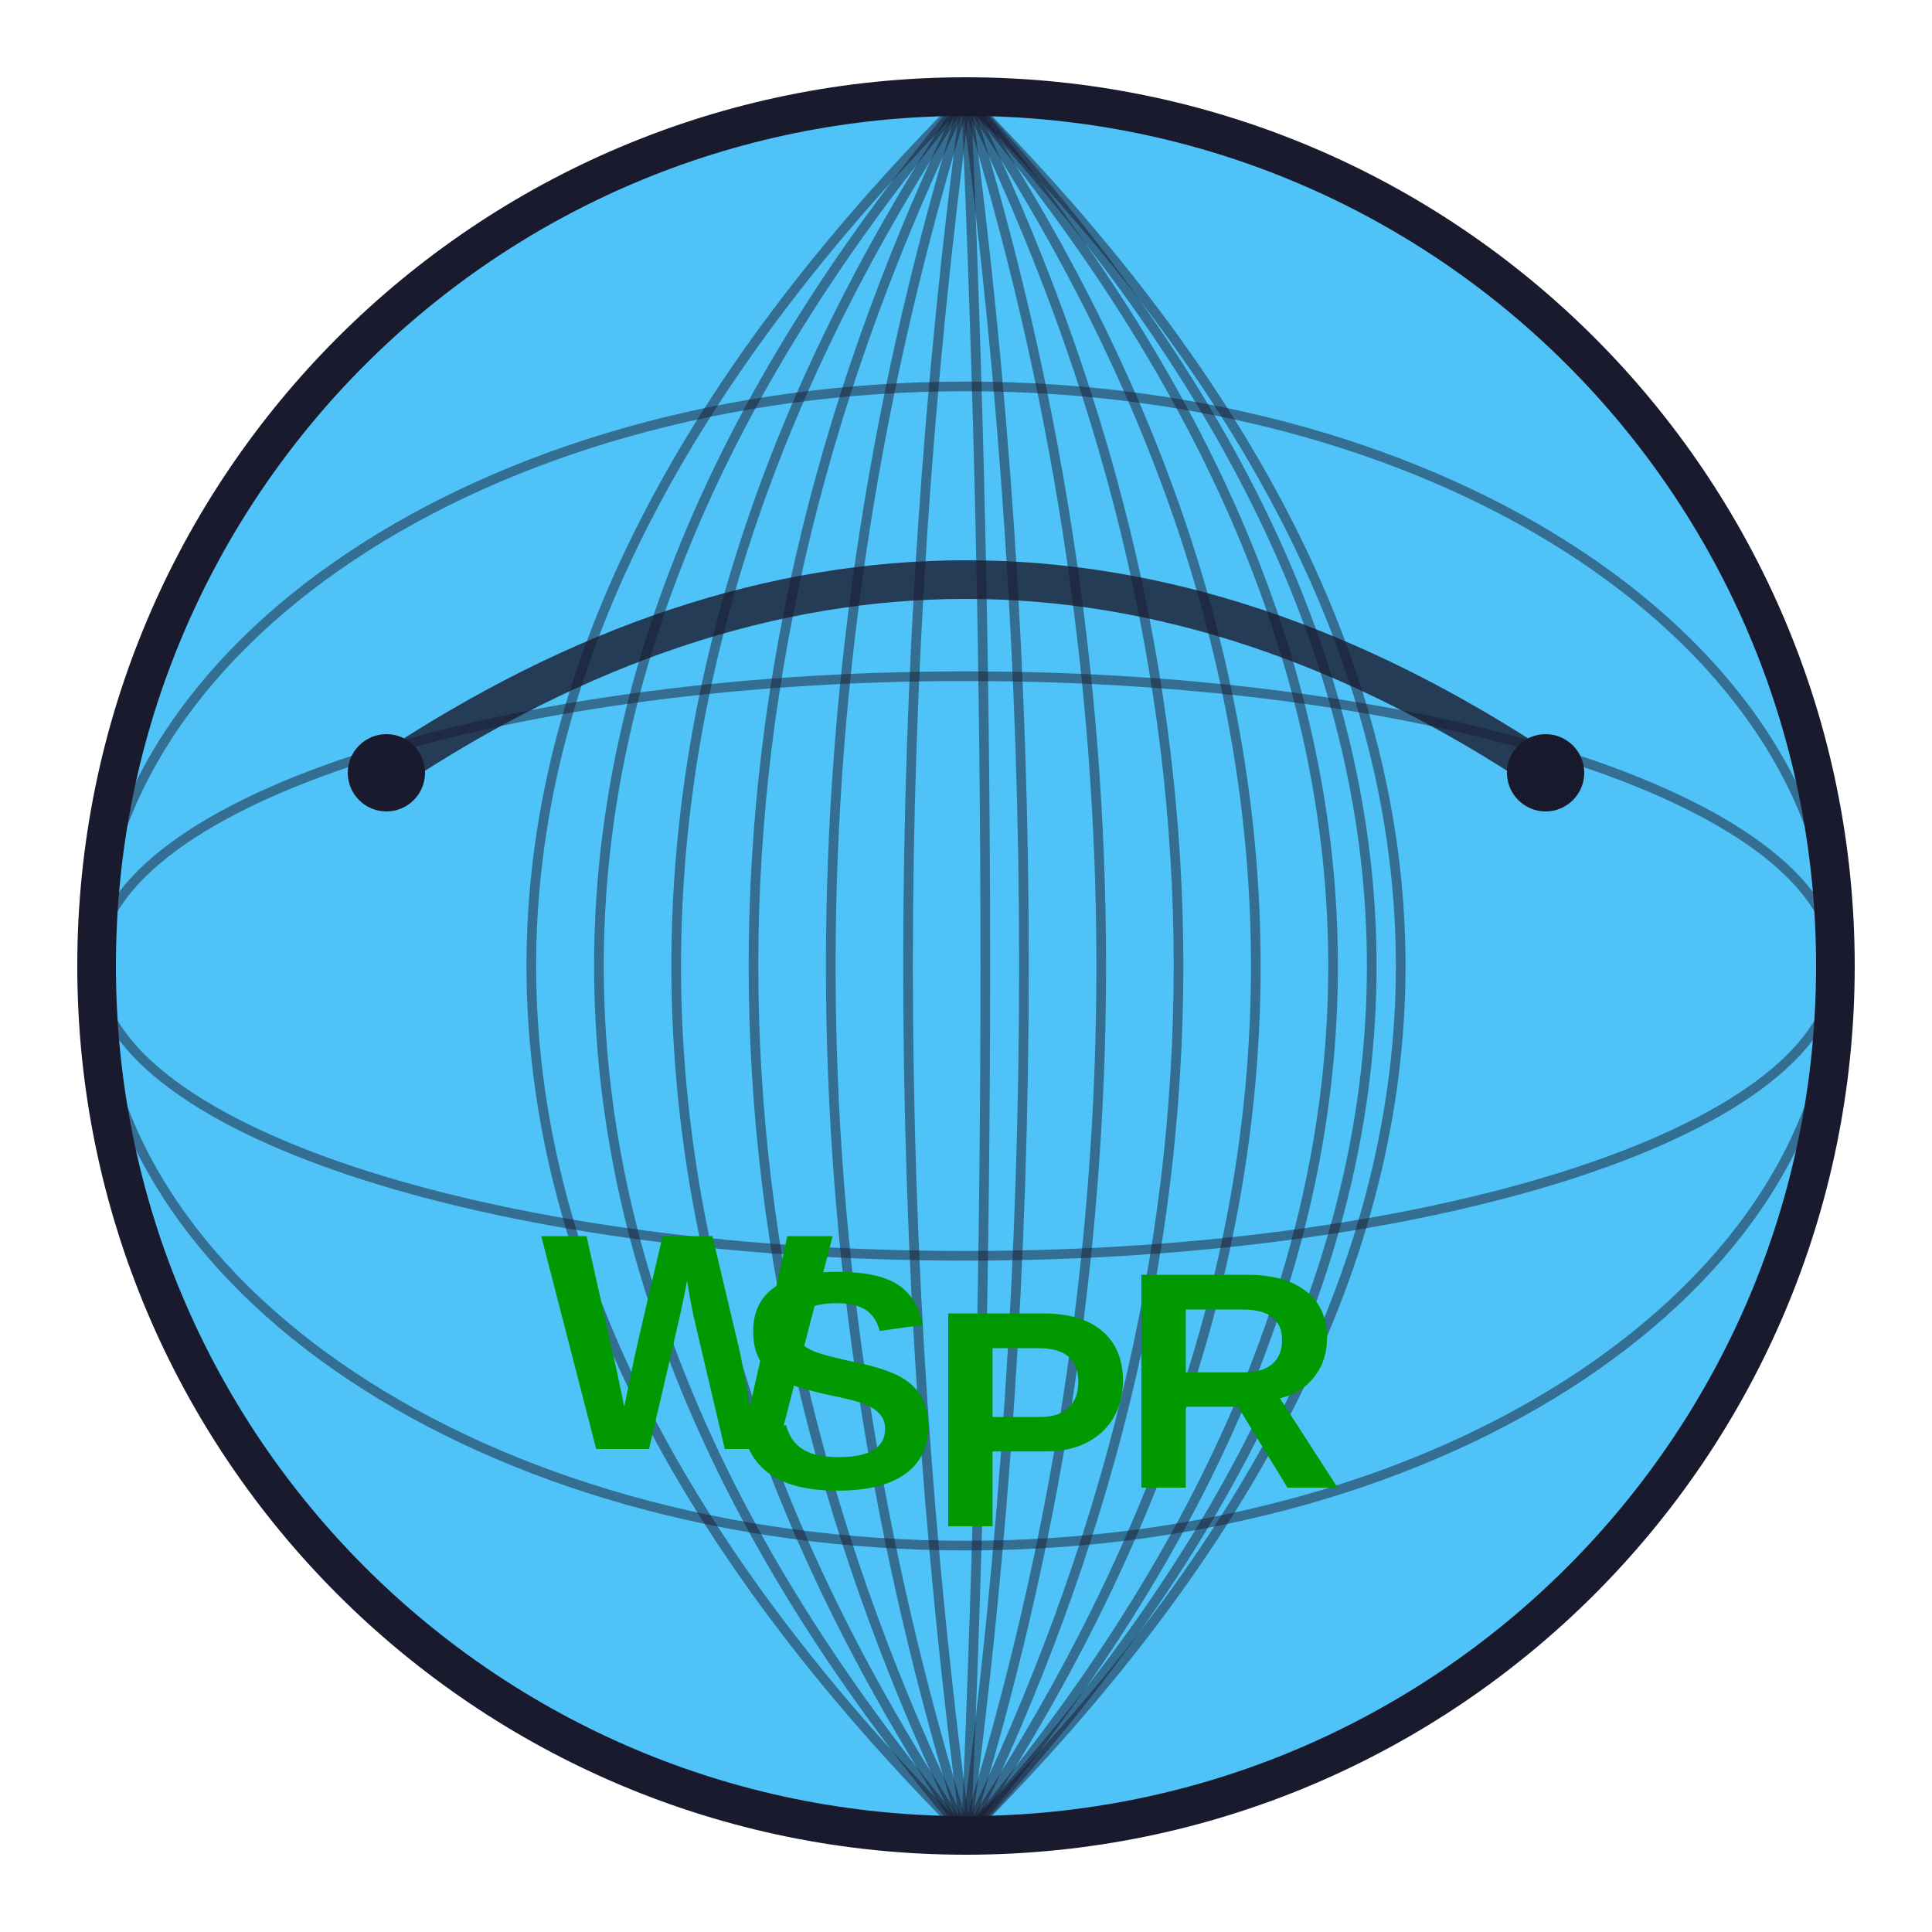
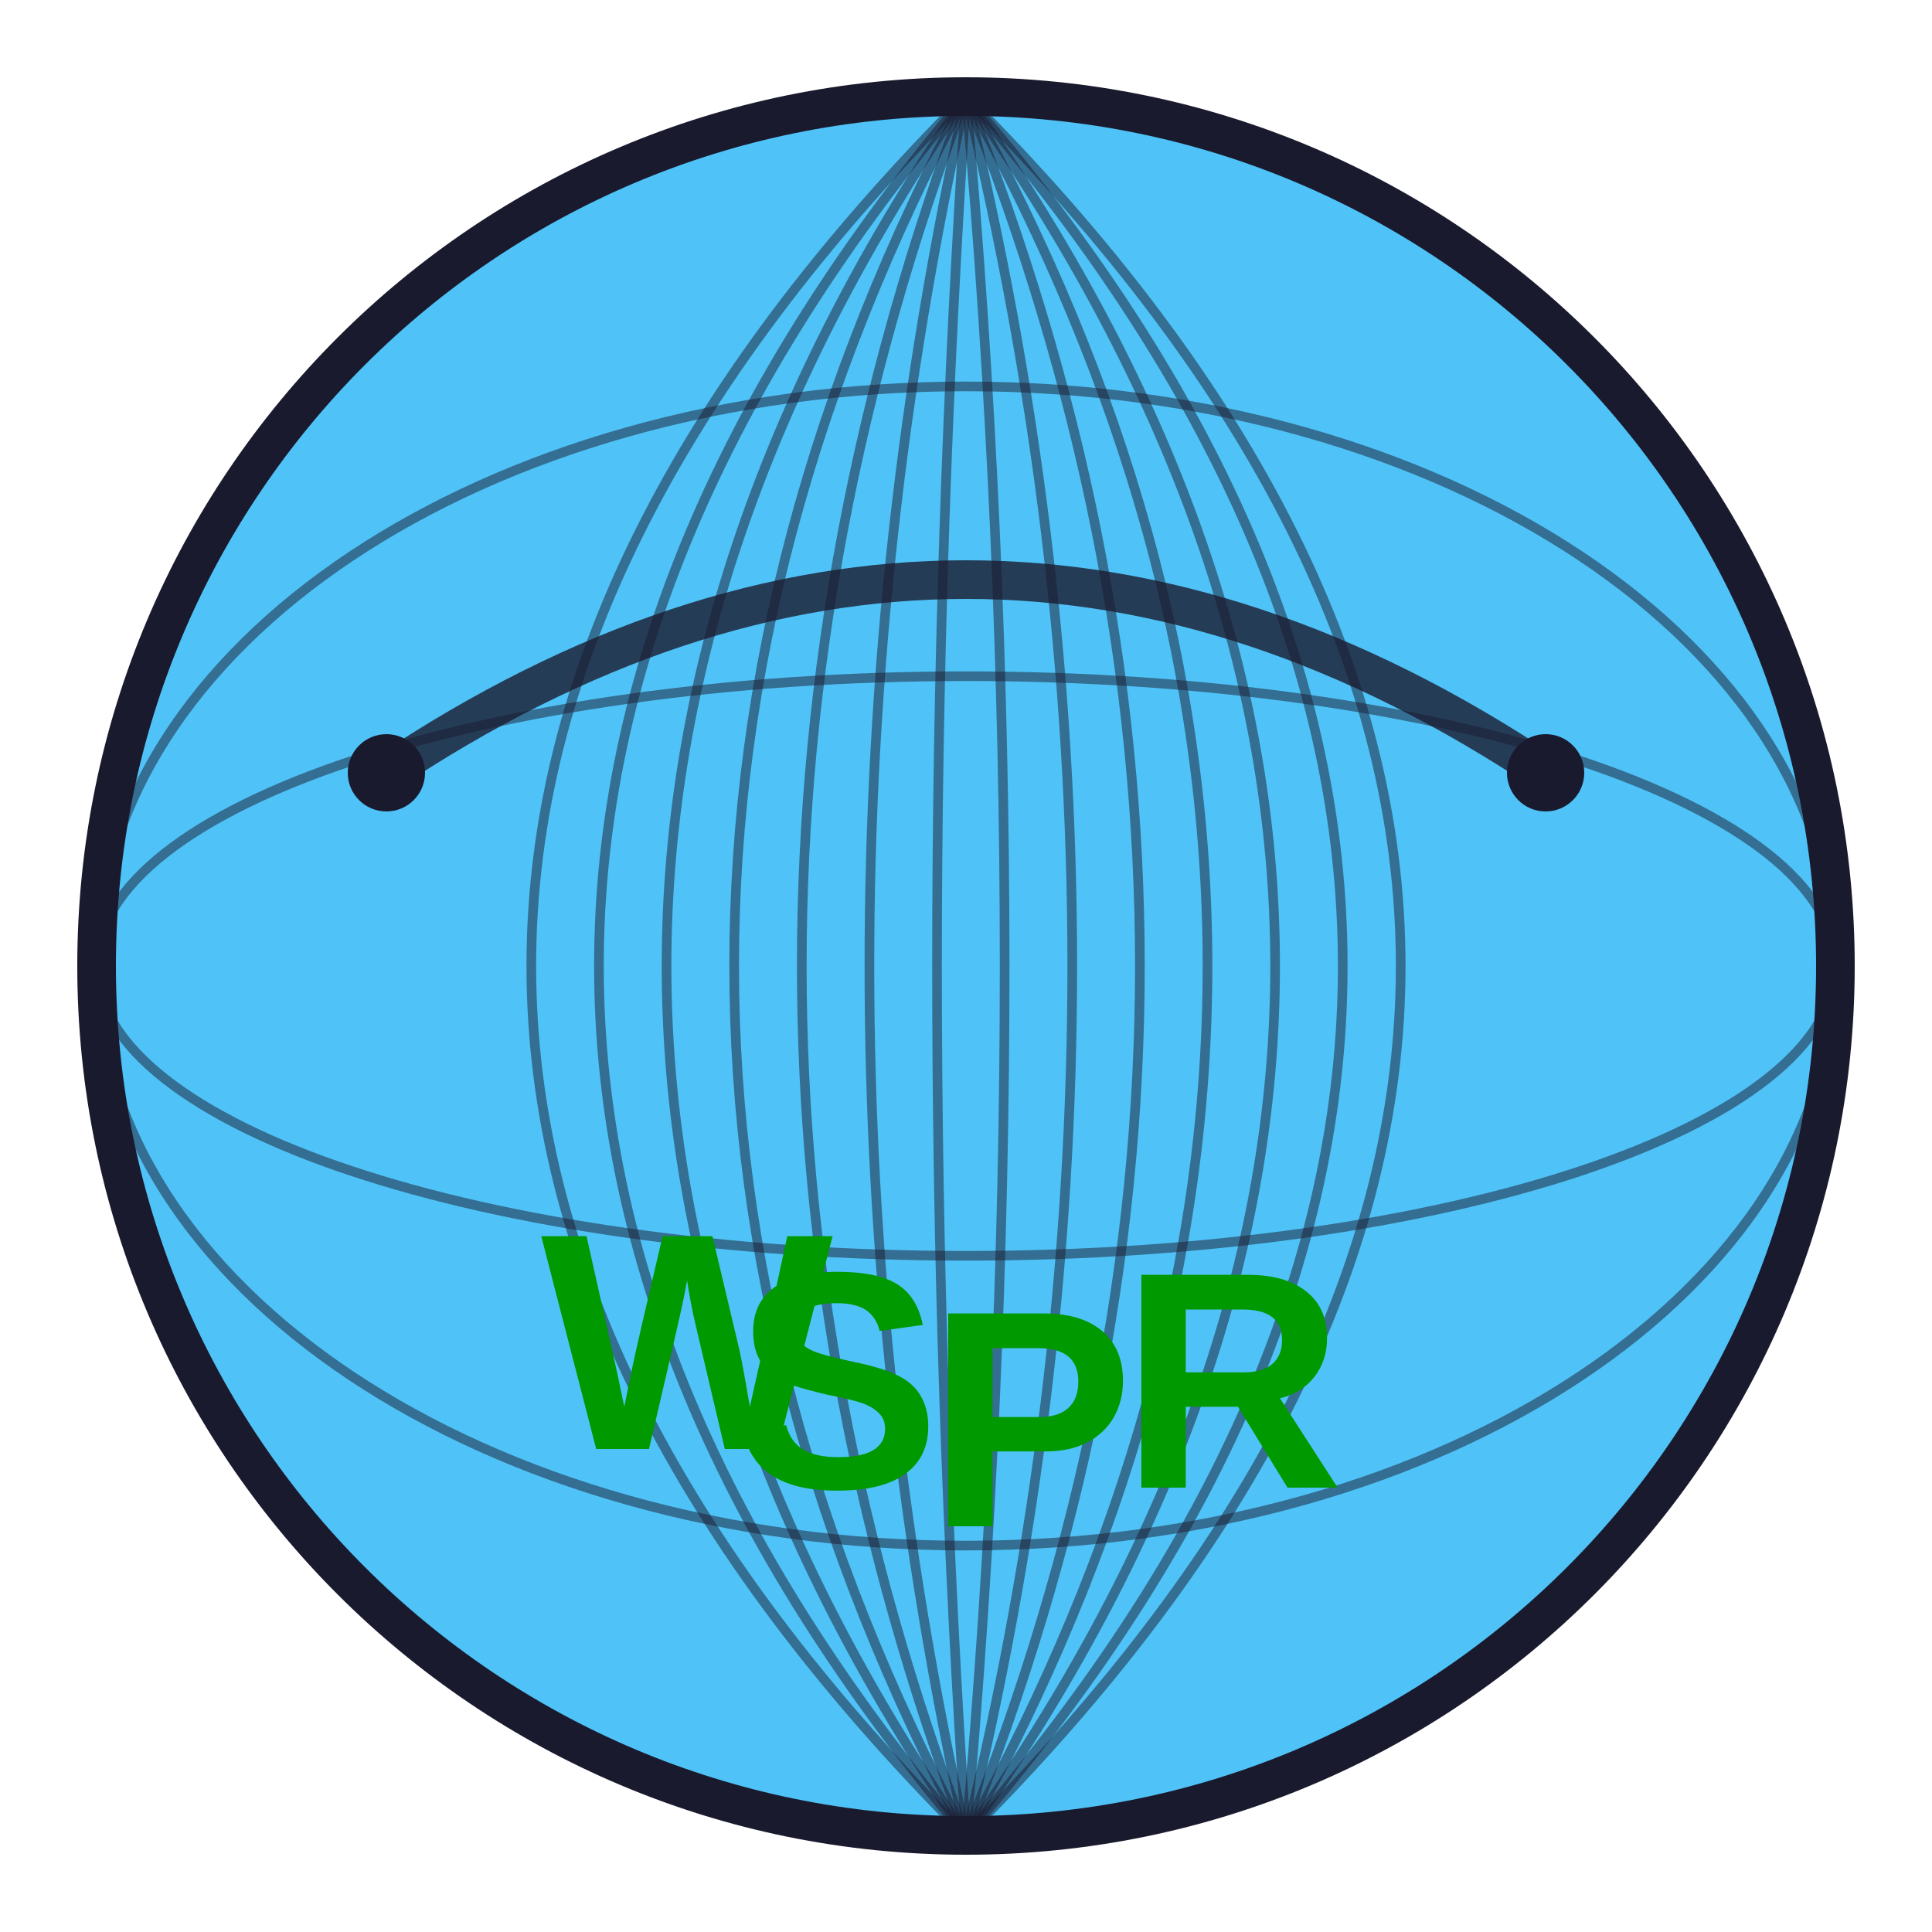
<svg xmlns="http://www.w3.org/2000/svg" viewBox="0 0 100 100">
  <circle cx="50" cy="50" r="45" fill="#4fc3f7" stroke="#1a1a2e" stroke-width="2" />
  <ellipse cx="50" cy="50" rx="45" ry="15" fill="none" stroke="#1a1a2e" stroke-width="0.5" opacity="0.5" />
  <ellipse cx="50" cy="50" rx="45" ry="30" fill="none" stroke="#1a1a2e" stroke-width="0.5" opacity="0.5" />
  <path d="M 50 5 Q 5 50 50 95" fill="none" stroke="#1a1a2e" stroke-width="0.5" opacity="0.5" />
  <path d="M 50 5 Q 12 50 50 95" fill="none" stroke="#1a1a2e" stroke-width="0.5" opacity="0.5" />
-   <path d="M 50 5 Q 20 50 50 95" fill="none" stroke="#1a1a2e" stroke-width="0.5" opacity="0.5" />
-   <path d="M 50 5 Q 28 50 50 95" fill="none" stroke="#1a1a2e" stroke-width="0.5" opacity="0.5" />
-   <path d="M 50 5 Q 36 50 50 95" fill="none" stroke="#1a1a2e" stroke-width="0.5" opacity="0.5" />
-   <path d="M 50 5 Q 44 50 50 95" fill="none" stroke="#1a1a2e" stroke-width="0.5" opacity="0.5" />
-   <path d="M 50 5 Q 52 50 50 95" fill="none" stroke="#1a1a2e" stroke-width="0.5" opacity="0.5" />
-   <path d="M 50 5 Q 56 50 50 95" fill="none" stroke="#1a1a2e" stroke-width="0.5" opacity="0.5" />
-   <path d="M 50 5 Q 64 50 50 95" fill="none" stroke="#1a1a2e" stroke-width="0.5" opacity="0.5" />
-   <path d="M 50 5 Q 72 50 50 95" fill="none" stroke="#1a1a2e" stroke-width="0.5" opacity="0.5" />
-   <path d="M 50 5 Q 80 50 50 95" fill="none" stroke="#1a1a2e" stroke-width="0.5" opacity="0.5" />
-   <path d="M 50 5 Q 88 50 50 95" fill="none" stroke="#1a1a2e" stroke-width="0.5" opacity="0.5" />
-   <path d="M 50 5 Q 92 50 50 95" fill="none" stroke="#1a1a2e" stroke-width="0.5" opacity="0.5" />
+   <path d="M 50 5 Q 19 50 50 95" fill="none" stroke="#1a1a2e" stroke-width="0.5" opacity="0.5" />
+   <path d="M 50 5 Q 26 50 50 95" fill="none" stroke="#1a1a2e" stroke-width="0.5" opacity="0.5" />
+   <path d="M 50 5 Q 33 50 50 95" fill="none" stroke="#1a1a2e" stroke-width="0.5" opacity="0.5" />
+   <path d="M 50 5 Q 40 50 50 95" fill="none" stroke="#1a1a2e" stroke-width="0.5" opacity="0.5" />
+   <path d="M 50 5 Q 47 50 50 95" fill="none" stroke="#1a1a2e" stroke-width="0.5" opacity="0.5" />
+   <path d="M 50 5 Q 54 50 50 95" fill="none" stroke="#1a1a2e" stroke-width="0.5" opacity="0.5" />
+   <path d="M 50 5 Q 61 50 50 95" fill="none" stroke="#1a1a2e" stroke-width="0.5" opacity="0.5" />
+   <path d="M 50 5 Q 68 50 50 95" fill="none" stroke="#1a1a2e" stroke-width="0.5" opacity="0.5" />
+   <path d="M 50 5 Q 75 50 50 95" fill="none" stroke="#1a1a2e" stroke-width="0.5" opacity="0.5" />
+   <path d="M 50 5 Q 82 50 50 95" fill="none" stroke="#1a1a2e" stroke-width="0.5" opacity="0.5" />
+   <path d="M 50 5 Q 89 50 50 95" fill="none" stroke="#1a1a2e" stroke-width="0.5" opacity="0.5" />
  <path d="M 50 5 Q 95 50 50 95" fill="none" stroke="#1a1a2e" stroke-width="0.5" opacity="0.5" />
  <path d="M 20 40 Q 50 20 80 40" fill="none" stroke="#1a1a2e" stroke-width="2" opacity="0.8" />
  <circle cx="20" cy="40" r="2" fill="#1a1a2e" />
  <circle cx="80" cy="40" r="2" fill="#1a1a2e" />
  <text x="28" y="75" fill="#009900" font-size="16" font-weight="bold" font-family="Arial, sans-serif">W</text>
  <text x="38" y="77" fill="#009900" font-size="16" font-weight="bold" font-family="Arial, sans-serif">S</text>
  <text x="48" y="79" fill="#009900" font-size="16" font-weight="bold" font-family="Arial, sans-serif">P</text>
  <text x="58" y="77" fill="#009900" font-size="16" font-weight="bold" font-family="Arial, sans-serif">R</text>
</svg>
